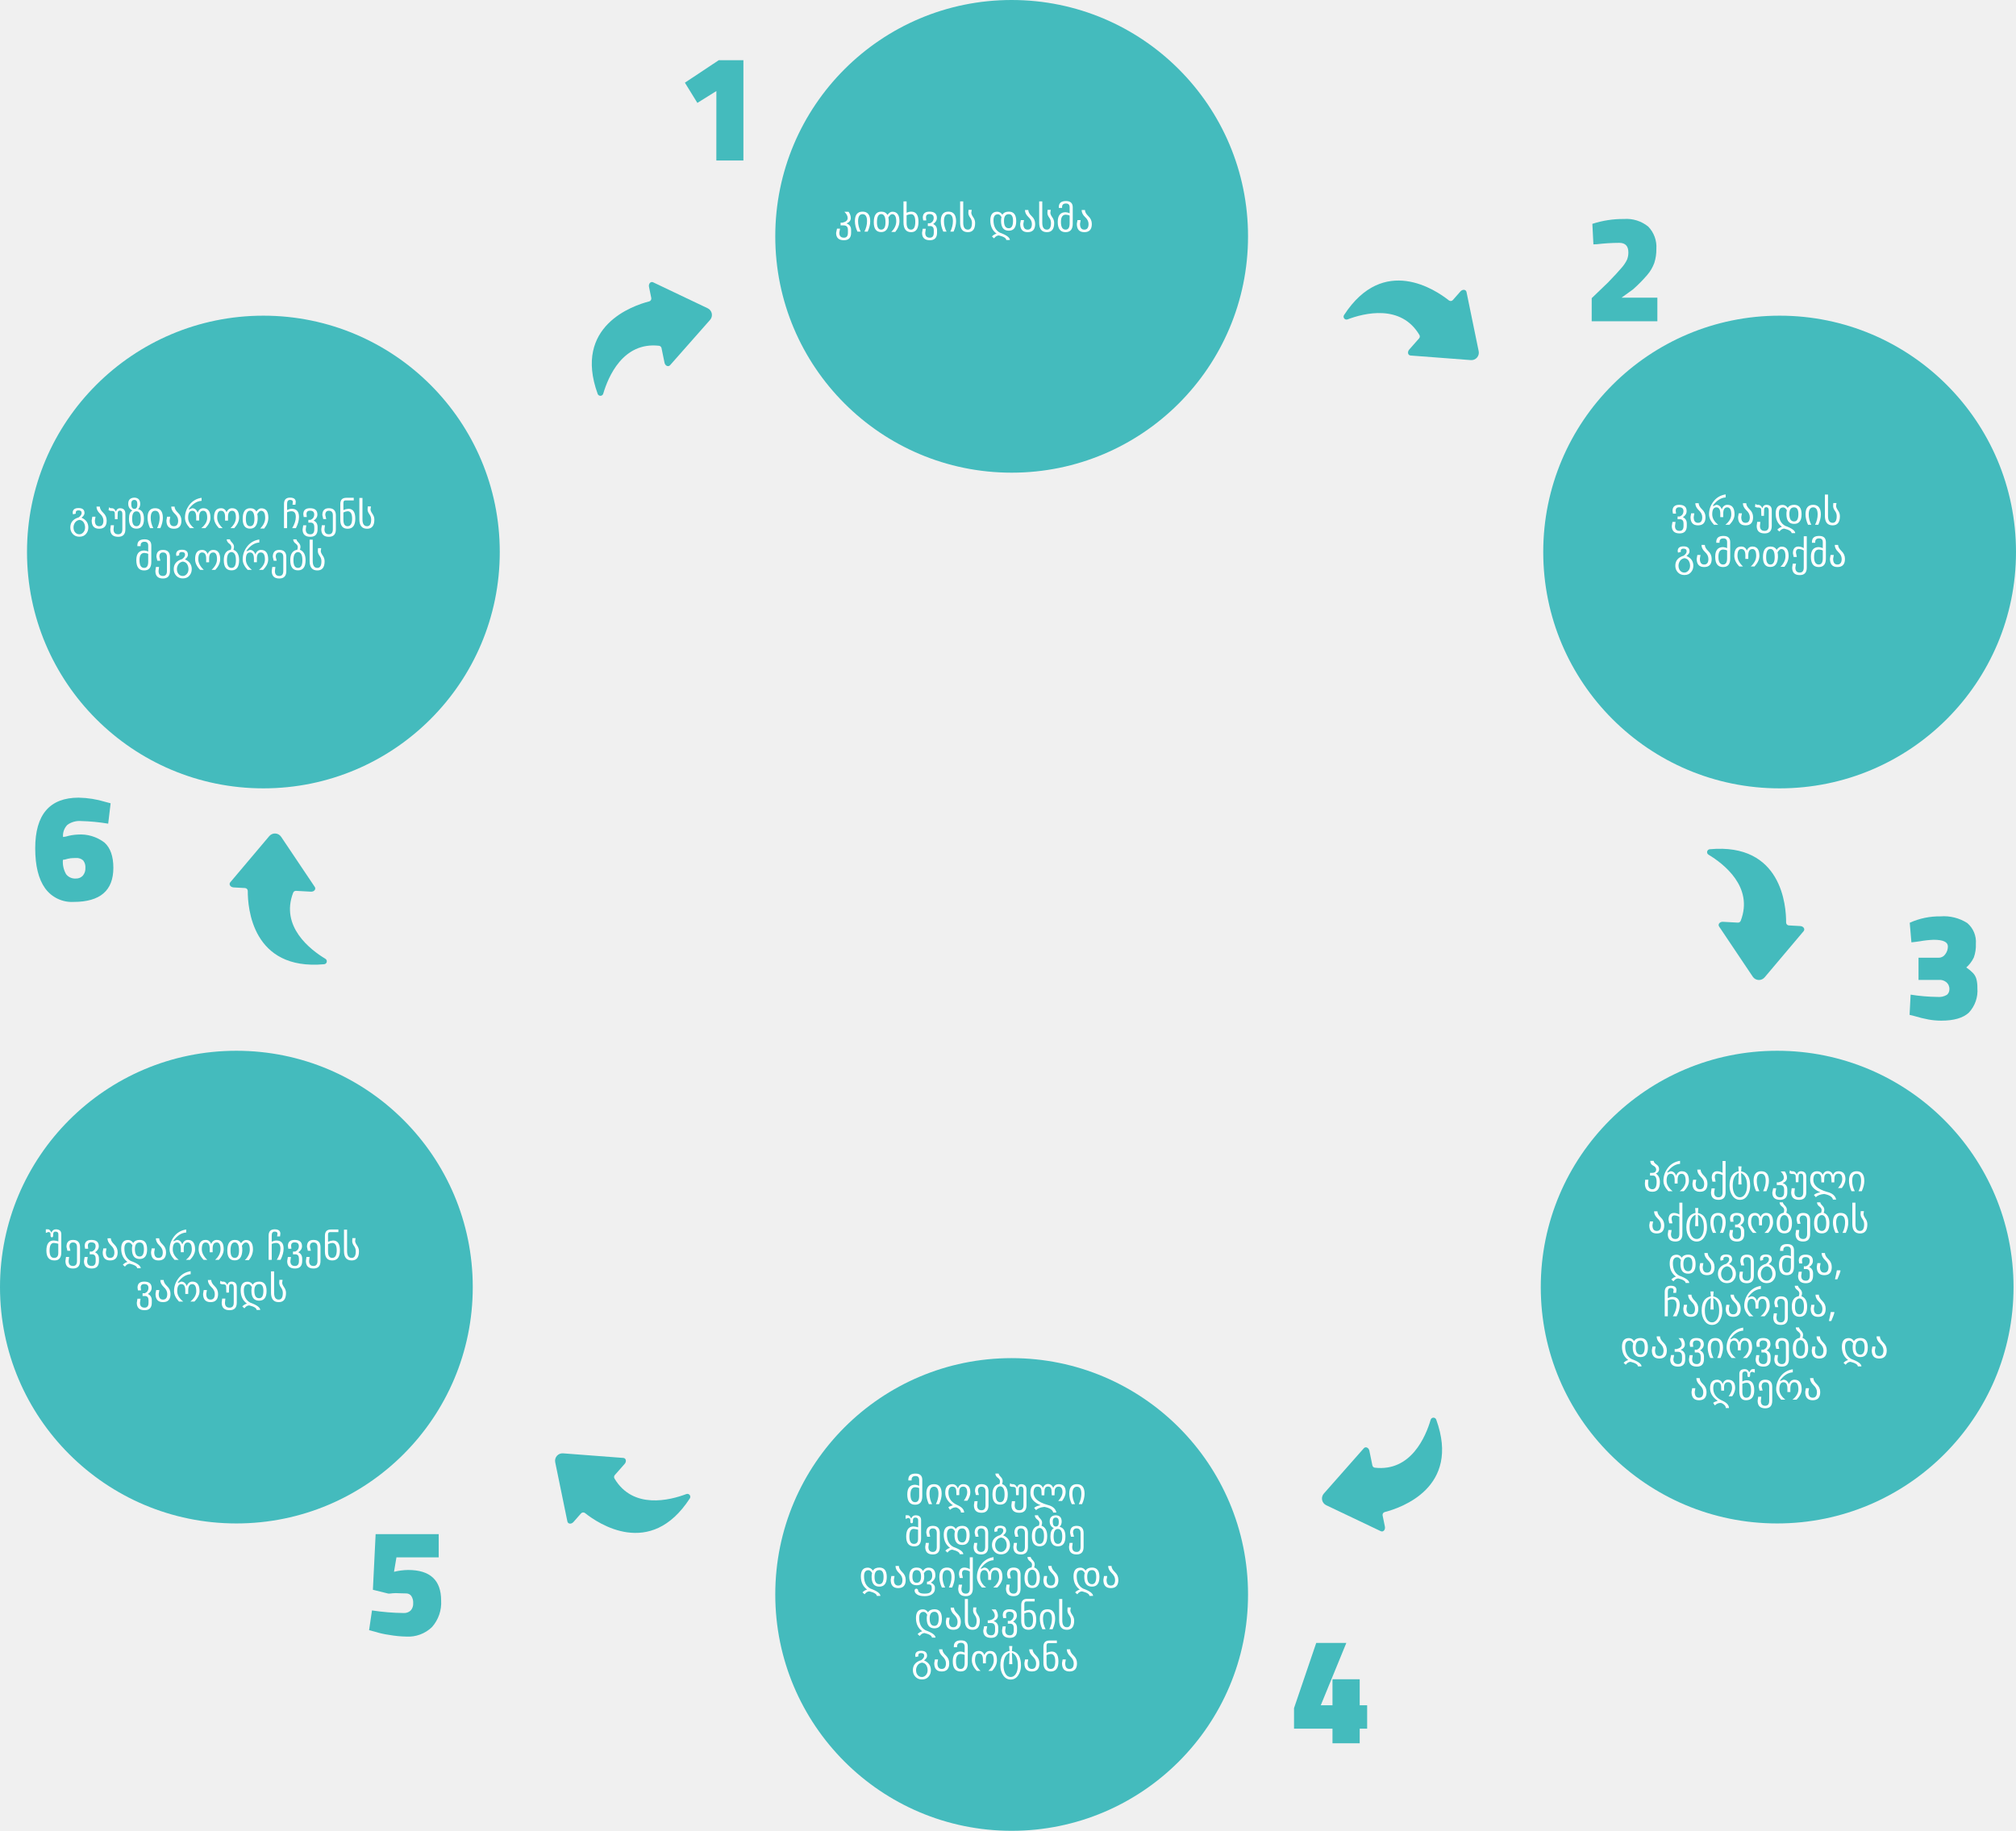
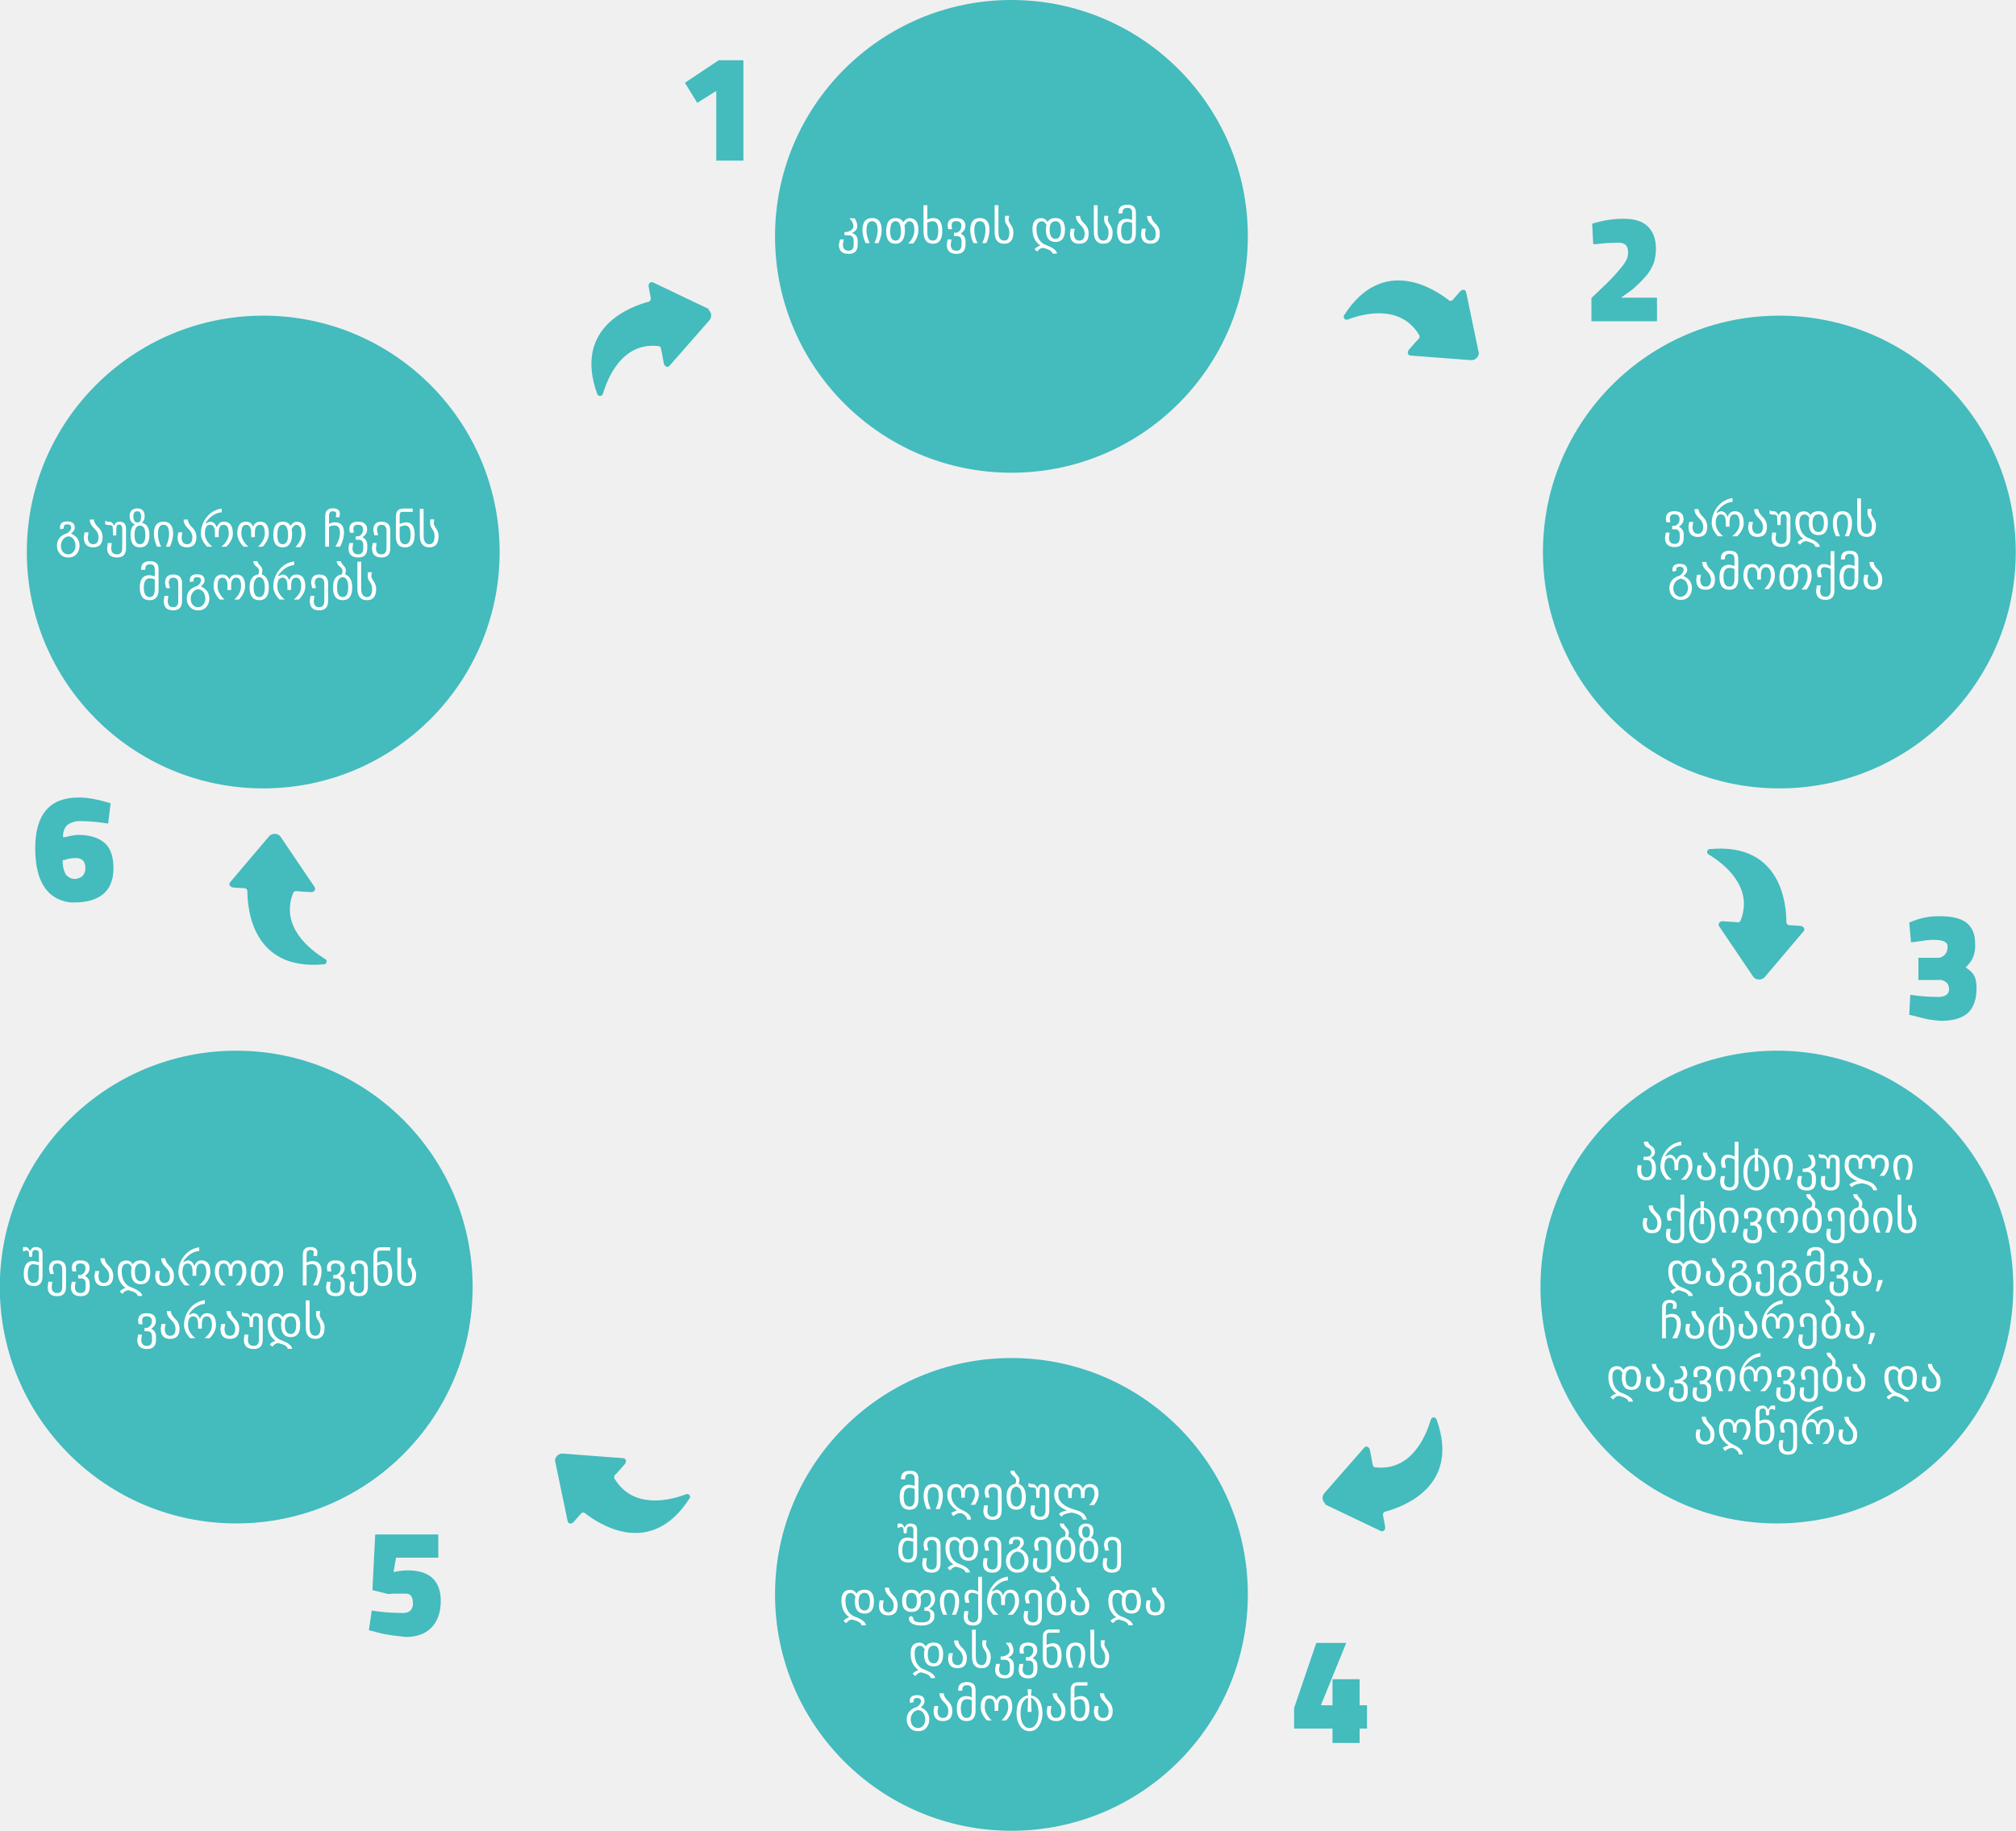
- <svg xmlns="http://www.w3.org/2000/svg" width="386.749" height="351.284" viewBox="0 0 386.749 351.284">
-   <defs>
-     <style>.a{fill:#44bbbd;}.b{fill:#fff;font-size:7px;font-family:BPGArial, BPG Arial;}</style>
-   </defs>
-   <g transform="translate(-282.347 -27)">
-     <g transform="translate(535.951 80.831)">
-       <path class="a" d="M851.455,154l-2.334-11.35c-.106-.516-.76-.578-1.171-.112l-1.446,1.642h0a.56.56,0,0,1-.77.069c-2.483-1.976-12.544-8.836-20.107,2.816a.562.562,0,0,0,.667.833c3.153-1.192,10.238-3,13.792,2.988a.56.56,0,0,1-.064.654l-.44.5-1.446,1.642c-.411.466-.266,1.107.259,1.147l11.554.879A1.426,1.426,0,0,0,851.455,154Z" transform="translate(-821.389 -140.445)" />
-       <path class="a" d="M983.535,394.88l7.474-8.854c.34-.4-.016-.955-.636-.989l-2.184-.12h0a.56.56,0,0,1-.53-.562c.017-3.173-.817-15.322-14.651-14.056a.561.561,0,0,0-.242,1.04c2.886,1.74,8.693,6.186,6.183,12.685a.559.559,0,0,1-.553.355l-.664-.036-2.184-.121c-.621-.034-1.035.476-.741.913l6.457,9.622A1.425,1.425,0,0,0,983.535,394.88Z" transform="translate(-898.614 -261.182)" />
-       <path class="a" d="M817.611,617.045l10.462,4.981c.476.226.92-.258.8-.867l-.439-2.143h0a.561.561,0,0,1,.409-.656c3.074-.79,14.612-4.68,9.876-17.74a.562.562,0,0,0-1.067.03c-.95,3.234-3.776,9.979-10.7,9.2a.56.56,0,0,1-.483-.445l-.133-.652-.438-2.143c-.124-.609-.723-.88-1.072-.485l-7.667,8.688A1.426,1.426,0,0,0,817.611,617.045Z" transform="translate(-816.798 -382.066)" />
-     </g>
-     <g transform="translate(326.398 81.111)">
-       <path class="a" d="M506.779,616.383l2.334,11.35c.106.516.76.578,1.171.112l1.445-1.642h0a.561.561,0,0,1,.77-.069c2.483,1.976,12.544,8.836,20.107-2.816a.561.561,0,0,0-.667-.833c-3.152,1.192-10.238,3-13.792-2.988a.56.56,0,0,1,.064-.654l.44-.5L520.1,616.7c.411-.467.266-1.108-.259-1.147l-11.554-.879A1.425,1.425,0,0,0,506.779,616.383Z" transform="translate(-444.319 -389.925)" />
-       <path class="a" d="M382.787,364.532l-7.474,8.854c-.34.4.016.955.636.989l2.185.121h0a.56.56,0,0,1,.53.562c-.016,3.174.818,15.322,14.651,14.056a.561.561,0,0,0,.242-1.04c-2.887-1.74-8.693-6.186-6.184-12.685a.559.559,0,0,1,.553-.354l.664.036,2.185.121c.621.034,1.034-.476.741-.913l-6.457-9.622A1.425,1.425,0,0,0,382.787,364.532Z" transform="translate(-375.182 -258.214)" />
-       <path class="a" d="M543.843,146.074l-10.462-4.981c-.476-.226-.92.258-.8.866l.438,2.143h0a.561.561,0,0,1-.409.656c-3.073.79-14.612,4.681-9.876,17.74a.562.562,0,0,0,1.067-.03c.95-3.233,3.776-9.979,10.7-9.2a.559.559,0,0,1,.484.445l.133.652.438,2.143c.125.609.723.88,1.072.485L544.3,148.3A1.425,1.425,0,0,0,543.843,146.074Z" transform="translate(-452.129 -141.035)" />
-     </g>
-     <path class="a" d="M565.281,57.261l-3.646,2.275-2.392-3.879,6.5-4.316h4.724V70.589h-5.191Z" transform="translate(-145.506 -12.791)" />
-     <path class="a" d="M925.859,130.736l3.121-3q1.778-1.838,2.6-2.814a6.64,6.64,0,0,0,1.064-1.59,3.627,3.627,0,0,0,.248-1.371q0-1.837-1.75-1.837a38.542,38.542,0,0,0-4.287.263l-.671.029-.2-3.937a18.977,18.977,0,0,1,6.037-.933,6.637,6.637,0,0,1,4.68,1.458,5.588,5.588,0,0,1,1.561,4.287,8.378,8.378,0,0,1-.394,2.683A7.433,7.433,0,0,1,936.5,126.3a27.654,27.654,0,0,1-2.741,2.771l-2.188,1.575h6.883v4.52h-12.6Z" transform="translate(-338.158 -46.528)" />
-     <path class="a" d="M1058.057,417.344a24.694,24.694,0,0,1-2.756-.671l-.933-.233.2-3.879a35.091,35.091,0,0,0,5.133.438,2.925,2.925,0,0,0,1.837-.408,1.331,1.331,0,0,0,.467-1.05,1.659,1.659,0,0,0-.613-1.385,2,2,0,0,0-1.429-.423h-3.879v-4.257h3.879a1.5,1.5,0,0,0,1.254-.671,2.446,2.446,0,0,0,.5-1.488q0-1.283-2.712-1.283a18.8,18.8,0,0,0-2.683.291l-.845.117-.758.088-.321-3.762a13.762,13.762,0,0,1,5.891-1.225,8.366,8.366,0,0,1,5.147,1.283,4.749,4.749,0,0,1,1.648,4,6.848,6.848,0,0,1-.394,2.61,5.972,5.972,0,0,1-1.443,1.91,8.094,8.094,0,0,1,1.313,1.094,2.853,2.853,0,0,1,.626,1.122,6.429,6.429,0,0,1,.19,1.75,6.14,6.14,0,0,1-1.648,4.71q-1.649,1.531-5.294,1.531A13.868,13.868,0,0,1,1058.057,417.344Z" transform="translate(-405.687 -194.715)" />
-     <path class="a" d="M812.886,707.789h-7.379v-3.937l4.258-12.511h5.774l-4.9,11.957h2.246v-4.987h5.221V703.3h1.429v4.491h-1.429v2.8h-5.221Z" transform="translate(-274.914 -349.103)" />
-     <path class="a" d="M435.418,666.677a16.762,16.762,0,0,1-2.741-.613l-1.109-.291.554-3.792a43.509,43.509,0,0,0,6.066.5,1.834,1.834,0,0,0,1.356-.481,1.914,1.914,0,0,0,.482-1.414,2.267,2.267,0,0,0-.365-1.385,1.193,1.193,0,0,0-1.007-.481l-1.137-.029q-.263-.029-.817-.029a8.125,8.125,0,0,0-1.137.087h-.321l-2.945-.729.525-10.674h12.1V651.8h-8.108l-.466,2.771a11.92,11.92,0,0,1,2.712-.35q6.328,0,6.329,5.862a7.05,7.05,0,0,1-1.75,5.089A6.549,6.549,0,0,1,438.684,667,20.865,20.865,0,0,1,435.418,666.677Z" transform="translate(-78.414 -325.982)" />
-     <path class="a" d="M298.466,366.91q-1.881-2.64-1.881-7.656,0-9.711,8.341-9.711a18.683,18.683,0,0,1,5.133.817l.992.262-.467,3.908a37.026,37.026,0,0,0-5.191-.5,3.947,3.947,0,0,0-2.639.729,2.953,2.953,0,0,0-.831,2.333l.554-.087a9.344,9.344,0,0,1,2.216-.379,7.552,7.552,0,0,1,5.176,1.531q1.706,1.531,1.706,4.856,0,6.533-7.612,6.533A6.323,6.323,0,0,1,298.466,366.91Zm7.247-2.392a2.137,2.137,0,0,0,.5-1.5,2.084,2.084,0,0,0-.422-1.429,1.841,1.841,0,0,0-1.415-.466,9.592,9.592,0,0,0-.992.044,6.877,6.877,0,0,0-1.108.248l-.379.058a4.749,4.749,0,0,0,.613,2.756,2.166,2.166,0,0,0,1.866.831A1.731,1.731,0,0,0,305.713,364.518Z" transform="translate(-7.482 -169.492)" />
-     <g transform="translate(431.075 27)">
-       <circle class="a" cx="45.347" cy="45.347" r="45.347" transform="translate(0)" />
-       <text class="b" transform="translate(37.441 44.436)">
-         <tspan x="-26.081" y="0">კითხვის დასმა</tspan>
-       </text>
-     </g>
-     <g transform="translate(578.402 87.571)">
-       <circle class="a" cx="45.347" cy="45.347" r="45.347" />
-       <text class="b" transform="translate(42.605 40.121)">
-         <tspan x="-18.284" y="0">ვარაუდის </tspan>
-         <tspan x="-17.579" y="8">გამოთქმა</tspan>
-       </text>
-     </g>
-     <g transform="translate(282.347 228.616)">
-       <circle class="a" cx="45.347" cy="45.347" r="45.347" />
-       <text class="b" transform="translate(41.295 40.121)">
-         <tspan x="-32.708" y="0">შევადაროთ ჩვენს </tspan>
-         <tspan x="-15.395" y="8">ვარაუდს</tspan>
-       </text>
-     </g>
-     <g transform="translate(287.528 87.571)">
-       <circle class="a" cx="45.347" cy="45.347" r="45.347" transform="translate(0)" />
-       <text class="b" transform="translate(39.943 40.772)">
-         <tspan x="-31.946" y="0">გაუზიაროთ ჩვენს </tspan>
-         <tspan x="-19.318" y="8">მეგობრებს</tspan>
-       </text>
-     </g>
-     <g transform="translate(577.928 228.616)">
-       <circle class="a" cx="45.347" cy="45.347" r="45.347" />
-       <text class="b" transform="translate(42.968 26.945)">
-         <tspan x="-23.334" y="0">პრაქტიკული </tspan>
-         <tspan x="-22.495" y="8">აქტივობების</tspan>
-         <tspan x="-18.577" y="16">დაგეგმვა, </tspan>
-         <tspan x="-19.626" y="24" xml:space="preserve">ჩატარება,  </tspan>
-         <tspan x="-27.732" y="32">დაკვირვება და </tspan>
-         <tspan x="-14.385" y="40">აღწერა </tspan>
-       </text>
-     </g>
-     <g transform="translate(431.075 287.591)">
-       <circle class="a" cx="45.347" cy="45.347" r="45.347" transform="translate(0)" />
-       <text class="b" transform="translate(44.04 28.013)">
-         <tspan x="-19.06" y="0">მიღებული </tspan>
-         <tspan x="-19.238" y="8">შედეგებზე </tspan>
-         <tspan x="-27.966" y="16" xml:space="preserve">დაფიქრება და  </tspan>
-         <tspan x="-17.392" y="24">დასკვნის </tspan>
-         <tspan x="-17.953" y="32">გამოტანა </tspan>
-       </text>
-     </g>
+ <svg xmlns="http://www.w3.org/2000/svg" version="1.1" id="Layer_1" x="0px" y="0px" viewBox="0 0 572.2 519.7" style="enable-background:new 0 0 572.2 519.7;" xml:space="preserve">
+   <style type="text/css">
+ 	.st0{fill:#44BBBD;}
+ 	.st1{fill:#FFFFFF;}
+ 	.st2{font-family:'BPGArial';}
+ 	.st3{font-size:13px;}
+ </style>
+   <g transform="translate(657.53 106.638)">
+     <path class="st0" d="M-237.9-6.9l-3.5-16.8c-0.2-0.8-1.1-0.9-1.7-0.2l-2.1,2.4l0,0c-0.3,0.3-0.8,0.4-1.1,0.1   c-3.7-2.9-18.6-13.1-29.7,4.2c-0.3,0.4-0.1,0.9,0.2,1.2c0.2,0.1,0.5,0.2,0.7,0.1c4.7-1.8,15.1-4.4,20.4,4.4c0.2,0.3,0.1,0.7-0.1,1   l-0.7,0.7l-2.1,2.4c-0.6,0.7-0.4,1.6,0.4,1.7l17.1,1.3c1.2,0.1,2.2-0.8,2.3-1.9C-237.8-6.6-237.8-6.8-237.9-6.9z" />
+     <path class="st0" d="M-156.7,170.8l11.1-13.1c0.5-0.6,0-1.4-0.9-1.5l-3.2-0.2l0,0c-0.4,0-0.8-0.4-0.8-0.8c0-4.7-1.2-22.7-21.7-20.8   c-0.5,0-0.8,0.4-0.8,0.9c0,0.3,0.2,0.5,0.4,0.6c4.3,2.6,12.9,9.2,9.1,18.8c-0.1,0.3-0.5,0.5-0.8,0.5l-1-0.1l-3.2-0.2   c-0.9-0.1-1.5,0.7-1.1,1.4l9.6,14.2c0.6,1,2,1.2,2.9,0.6C-157,171.1-156.8,170.9-156.7,170.8z" />
+     <path class="st0" d="M-281.1,320.6l15.5,7.4c0.7,0.3,1.4-0.4,1.2-1.3l-0.6-3.2l0,0c-0.1-0.4,0.2-0.9,0.6-1   c4.5-1.2,21.6-6.9,14.6-26.2c-0.2-0.4-0.6-0.7-1.1-0.5c-0.2,0.1-0.4,0.3-0.5,0.5c-1.4,4.8-5.6,14.8-15.8,13.6   c-0.4,0-0.6-0.3-0.7-0.7l-0.2-1l-0.6-3.2c-0.2-0.9-1.1-1.3-1.6-0.7l-11.3,12.9c-0.8,0.9-0.7,2.2,0.2,3   C-281.5,320.4-281.3,320.5-281.1,320.6z" />
+   </g>
+   <g transform="translate(347.517 107.053)">
+     <path class="st0" d="M-189.9,308l3.5,16.8c0.2,0.8,1.1,0.9,1.7,0.2l2.1-2.4l0,0c0.3-0.3,0.8-0.4,1.1-0.1   c3.7,2.9,18.6,13.1,29.7-4.2c0.3-0.4,0.1-0.9-0.2-1.1c-0.2-0.1-0.5-0.2-0.7-0.1c-4.7,1.8-15.1,4.4-20.4-4.4c-0.2-0.3-0.1-0.7,0.1-1   l0.7-0.7l2.1-2.4c0.6-0.7,0.4-1.6-0.4-1.7l-17.1-1.3c-1.2-0.1-2.2,0.8-2.3,1.9C-190,307.6-190,307.8-189.9,308z" />
+     <path class="st0" d="M-271.1,130.3l-11.1,13.1c-0.5,0.6,0,1.4,0.9,1.5l3.2,0.2l0,0c0.4,0,0.8,0.4,0.8,0.8c0,4.7,1.2,22.7,21.7,20.8   c0.5,0,0.8-0.4,0.8-0.9c0-0.3-0.2-0.5-0.4-0.6c-4.3-2.6-12.9-9.2-9.1-18.8c0.1-0.3,0.5-0.5,0.8-0.5l1,0.1l3.2,0.2   c0.9,0.1,1.5-0.7,1.1-1.4l-9.6-14.2c-0.6-1-2-1.2-2.9-0.6C-270.8,130-271,130.1-271.1,130.3z" />
+     <path class="st0" d="M-146.7-19.5l-15.5-7.4c-0.7-0.3-1.4,0.4-1.2,1.3l0.6,3.2l0,0c0.1,0.4-0.2,0.9-0.6,1   c-4.5,1.2-21.6,6.9-14.6,26.2c0.2,0.4,0.6,0.7,1.1,0.5c0.2-0.1,0.4-0.3,0.5-0.5c1.4-4.8,5.6-14.8,15.8-13.6c0.4,0,0.6,0.3,0.7,0.7   l0.2,1l0.6,3.2c0.2,0.9,1.1,1.3,1.6,0.7l11.3-12.9c0.8-0.9,0.7-2.2-0.2-3C-146.3-19.4-146.5-19.5-146.7-19.5z" />
+   </g>
+   <path class="st0" d="M203.3,25.8l-5.4,3.4l-3.5-5.7l9.6-6.4h7v28.5h-7.7L203.3,25.8z" />
+   <path class="st0" d="M451.7,84.6l4.6-4.4c1.8-1.8,3-3.2,3.8-4.2c0.6-0.7,1.2-1.5,1.6-2.4c0.3-0.6,0.4-1.3,0.4-2  c0-1.8-0.9-2.7-2.6-2.7c-2.1,0-4.2,0.1-6.3,0.4l-1,0l-0.3-5.8c2.9-0.9,5.9-1.4,8.9-1.4c3.1,0,5.4,0.7,6.9,2.2  c1.5,1.4,2.3,3.6,2.3,6.3c0,1.3-0.2,2.7-0.6,4c-0.5,1.3-1.1,2.4-2,3.5c-1.3,1.5-2.6,2.8-4.1,4.1l-3.2,2.3h10.2v6.7h-18.6V84.6z" />
+   <path class="st0" d="M547.4,289.4c-1.4-0.3-2.7-0.6-4.1-1l-1.4-0.3l0.3-5.7c2.5,0.4,5.1,0.6,7.6,0.6c0.9,0.1,1.9-0.1,2.7-0.6  c0.5-0.4,0.7-1,0.7-1.6c0-0.8-0.3-1.6-0.9-2c-0.6-0.5-1.4-0.7-2.1-0.6h-5.7v-6.3h5.7c0.7,0,1.4-0.4,1.9-1c0.5-0.6,0.7-1.4,0.7-2.2  c0-1.3-1.3-1.9-4-1.9c-1.3,0-2.7,0.2-4,0.4l-1.3,0.2l-1.1,0.1l-0.5-5.6c2.7-1.2,5.7-1.9,8.7-1.8c3.5,0,6,0.6,7.6,1.9  s2.4,3.2,2.4,5.9c0.1,1.3-0.1,2.6-0.6,3.9c-0.5,1.1-1.2,2-2.1,2.8c0.7,0.5,1.4,1,1.9,1.6c0.4,0.5,0.7,1,0.9,1.7  c0.2,0.8,0.3,1.7,0.3,2.6c0,3.1-0.8,5.5-2.4,7c-1.6,1.5-4.2,2.3-7.8,2.3C549.7,289.7,548.6,289.6,547.4,289.4z" />
+   <path class="st0" d="M378.2,490.7h-10.9v-5.8l6.3-18.5h8.5l-7.2,17.7h3.3v-7.4h7.7v7.4h2.1v6.6h-2.1v4.1h-7.7L378.2,490.7z" />
+   <path class="st0" d="M110.4,464.1c-1.4-0.2-2.7-0.5-4.1-0.9l-1.6-0.4l0.8-5.6c3,0.5,6,0.7,9,0.7c0.7,0,1.5-0.2,2-0.7  c0.5-0.6,0.8-1.3,0.7-2.1c0-0.7-0.1-1.4-0.5-2c-0.3-0.5-0.9-0.7-1.5-0.7l-1.7,0c-0.3,0-0.7,0-1.2,0c-0.6,0-1.1,0-1.7,0.1h-0.5  l-4.4-1.1l0.8-15.8h17.9v6.6h-12l-0.7,4.1c1.3-0.3,2.7-0.5,4-0.5c6.2,0,9.4,2.9,9.4,8.7c0,3.2-0.9,5.7-2.6,7.5  c-1.7,1.8-4.2,2.7-7.3,2.7C113.7,464.5,112,464.4,110.4,464.1z" />
+   <path class="st0" d="M12.8,252.1c-1.9-2.6-2.8-6.4-2.8-11.3c0-9.6,4.1-14.4,12.3-14.4c2.6,0,5.1,0.5,7.6,1.2l1.5,0.4l-0.7,5.8  c-2.5-0.4-5.1-0.7-7.7-0.7c-1.4-0.1-2.8,0.3-3.9,1.1c-0.9,0.9-1.3,2.2-1.2,3.5l0.8-0.1c1.1-0.3,2.2-0.5,3.3-0.6c3.4,0,6,0.8,7.7,2.3  s2.5,3.9,2.5,7.2c0,6.4-3.8,9.7-11.3,9.7C17.7,256.2,14.6,254.7,12.8,252.1z M23.5,248.6c0.5-0.6,0.8-1.4,0.7-2.2  c0.1-0.8-0.2-1.5-0.6-2.1c-0.6-0.5-1.3-0.8-2.1-0.7c-0.5,0-1,0-1.5,0.1c-0.6,0.1-1.1,0.2-1.6,0.4l-0.6,0.1c-0.1,1.4,0.2,2.8,0.9,4.1  c0.7,0.8,1.7,1.3,2.8,1.2C22.3,249.4,23,249.1,23.5,248.6L23.5,248.6z" />
+   <g transform="translate(502.376 27)">
+     <circle class="st0" cx="-215.3" cy="40.1" r="67.1" />
+     <text transform="matrix(1 0 0 1 -264.857 42.009)" class="st1 st2 st3">კითხვის დასმა</text>
+   </g>
+   <g transform="translate(720.333 116.609)">
+     <circle class="st0" cx="-215.3" cy="40.1" r="67.1" />
+     <text transform="matrix(1 0 0 1 -248.405 35.625)" class="st1 st2 st3">ვარაუდის </text>
+     <text transform="matrix(1 0 0 1 -247.094 50.625)" class="st1 st2 st3">გამოთქმა</text>
+   </g>
+   <g transform="translate(282.347 325.273)">
+     <circle class="st0" cx="-215.3" cy="40.1" r="67.1" />
+     <text transform="matrix(1 0 0 1 -276.1805 39.6296)" class="st1 st2 st3">შევადაროთ ჩვენს </text>
+     <text transform="matrix(1 0 0 1 -244.0266 54.6296)" class="st1 st2 st3">ვარაუდს</text>
+   </g>
+   <g transform="translate(290.012 116.609)">
+     <circle class="st0" cx="-215.3" cy="40.1" r="67.1" />
+     <text transform="matrix(1 0 0 1 -274.427 38.588)" class="st1 st2 st3">გაუზიაროთ ჩვენს </text>
+     <text transform="matrix(1 0 0 1 -250.976 53.588)" class="st1 st2 st3">მეგობრებს</text>
+   </g>
+   <g transform="translate(719.631 325.273)">
+     <circle class="st0" cx="-215.3" cy="40.1" r="67.1" />
+     <text transform="matrix(1 0 0 1 -255.5949 9.6301)" class="st1 st2 st3">პრაქტიკული </text>
+     <text transform="matrix(1 0 0 1 -254.0369 24.6301)" class="st1 st2 st3">აქტივობების</text>
+     <text transform="matrix(1 0 0 1 -246.7599 39.6301)" class="st1 st2 st3">დაგეგმვა, </text>
+     <text transform="matrix(1 0 0 1 -248.7079 54.6301)" class="st1 st2 st3">ჩატარება,  </text>
+     <text transform="matrix(1 0 0 1 -263.7619 69.6301)" class="st1 st2 st3">დაკვირვება და </text>
+     <text transform="matrix(1 0 0 1 -238.9739 84.6301)" class="st1 st2 st3">აღწერა</text>
+   </g>
+   <g transform="translate(502.376 412.52)">
+     <circle class="st0" cx="-215.3" cy="40.1" r="67.1" />
+     <text transform="matrix(1 0 0 1 -247.6576 15.8738)" class="st1 st2 st3">მიღებულ</text>
+     <text transform="matrix(1 0 0 1 -247.9876 30.8738)" class="st1 st2 st3">შედეგებზე </text>
+     <text transform="matrix(1 0 0 1 -264.1966 45.8738)" class="st1 st2 st3">დაფიქრება და  </text>
+     <text transform="matrix(1 0 0 1 -244.5596 60.8738)" class="st1 st2 st3">დასკვნის </text>
+     <text transform="matrix(1 0 0 1 -245.6006 75.8738)" class="st1 st2 st3">გამოტანა</text>
  </g>
</svg>
